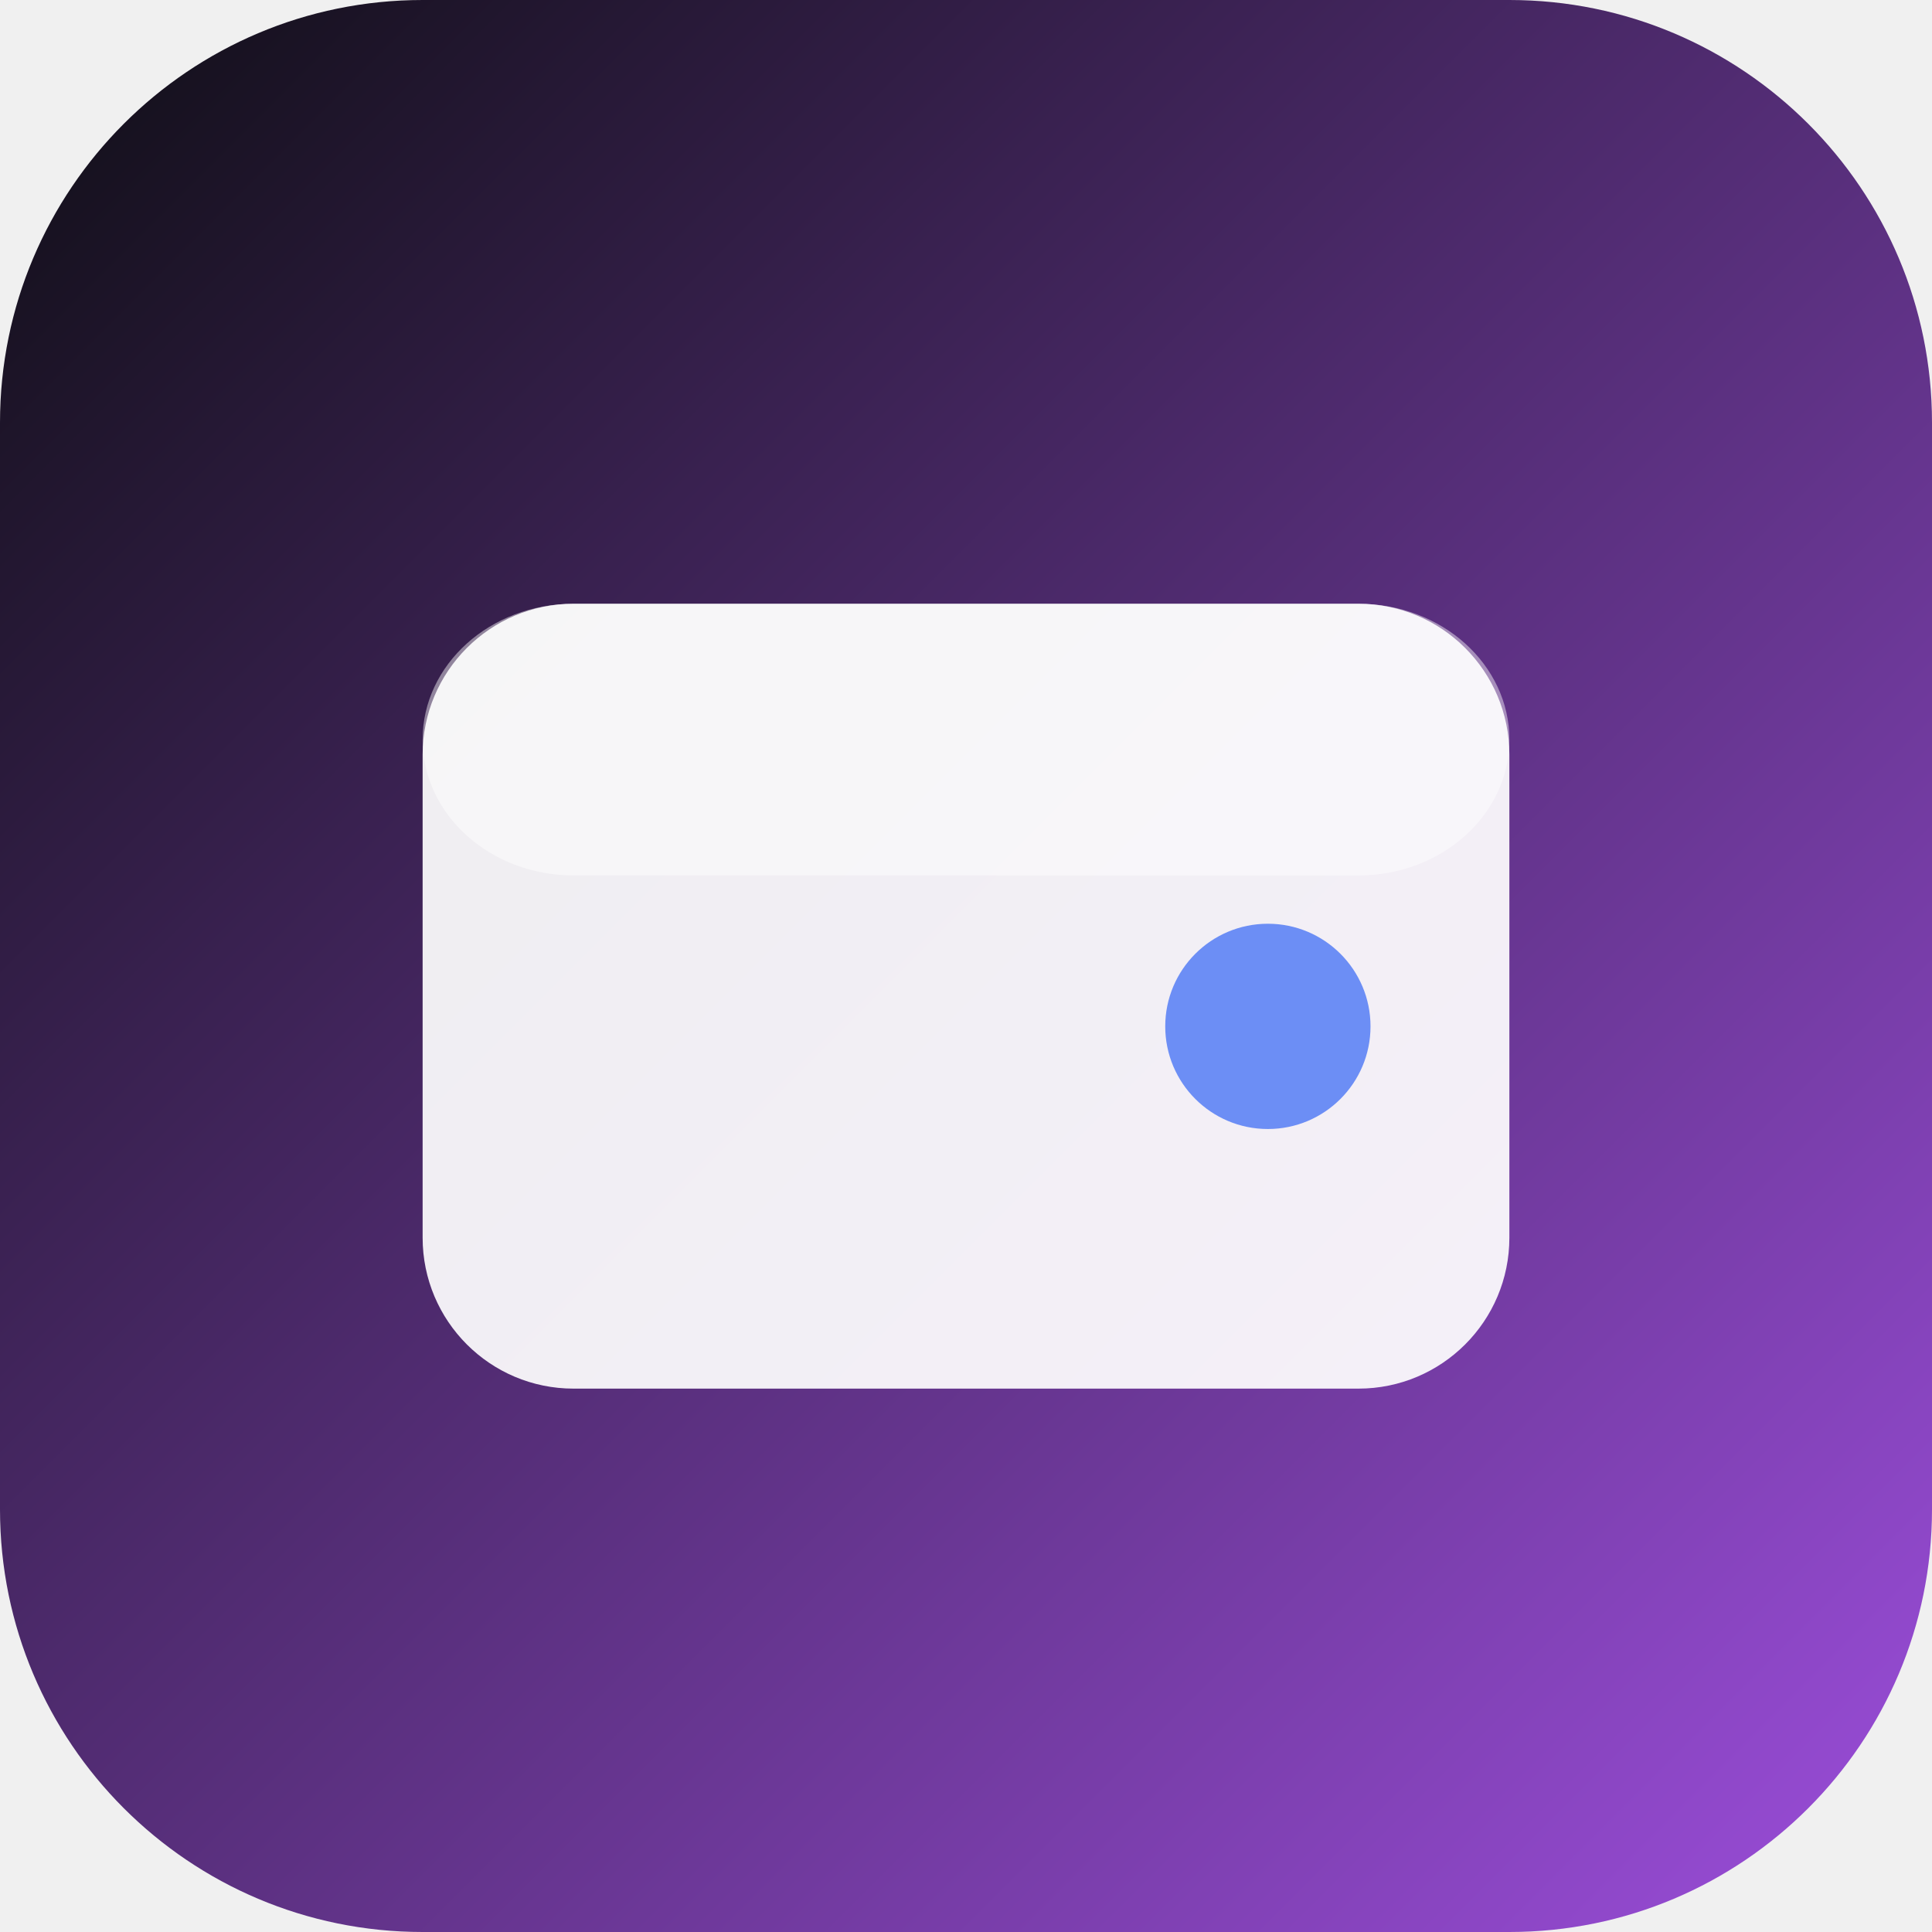
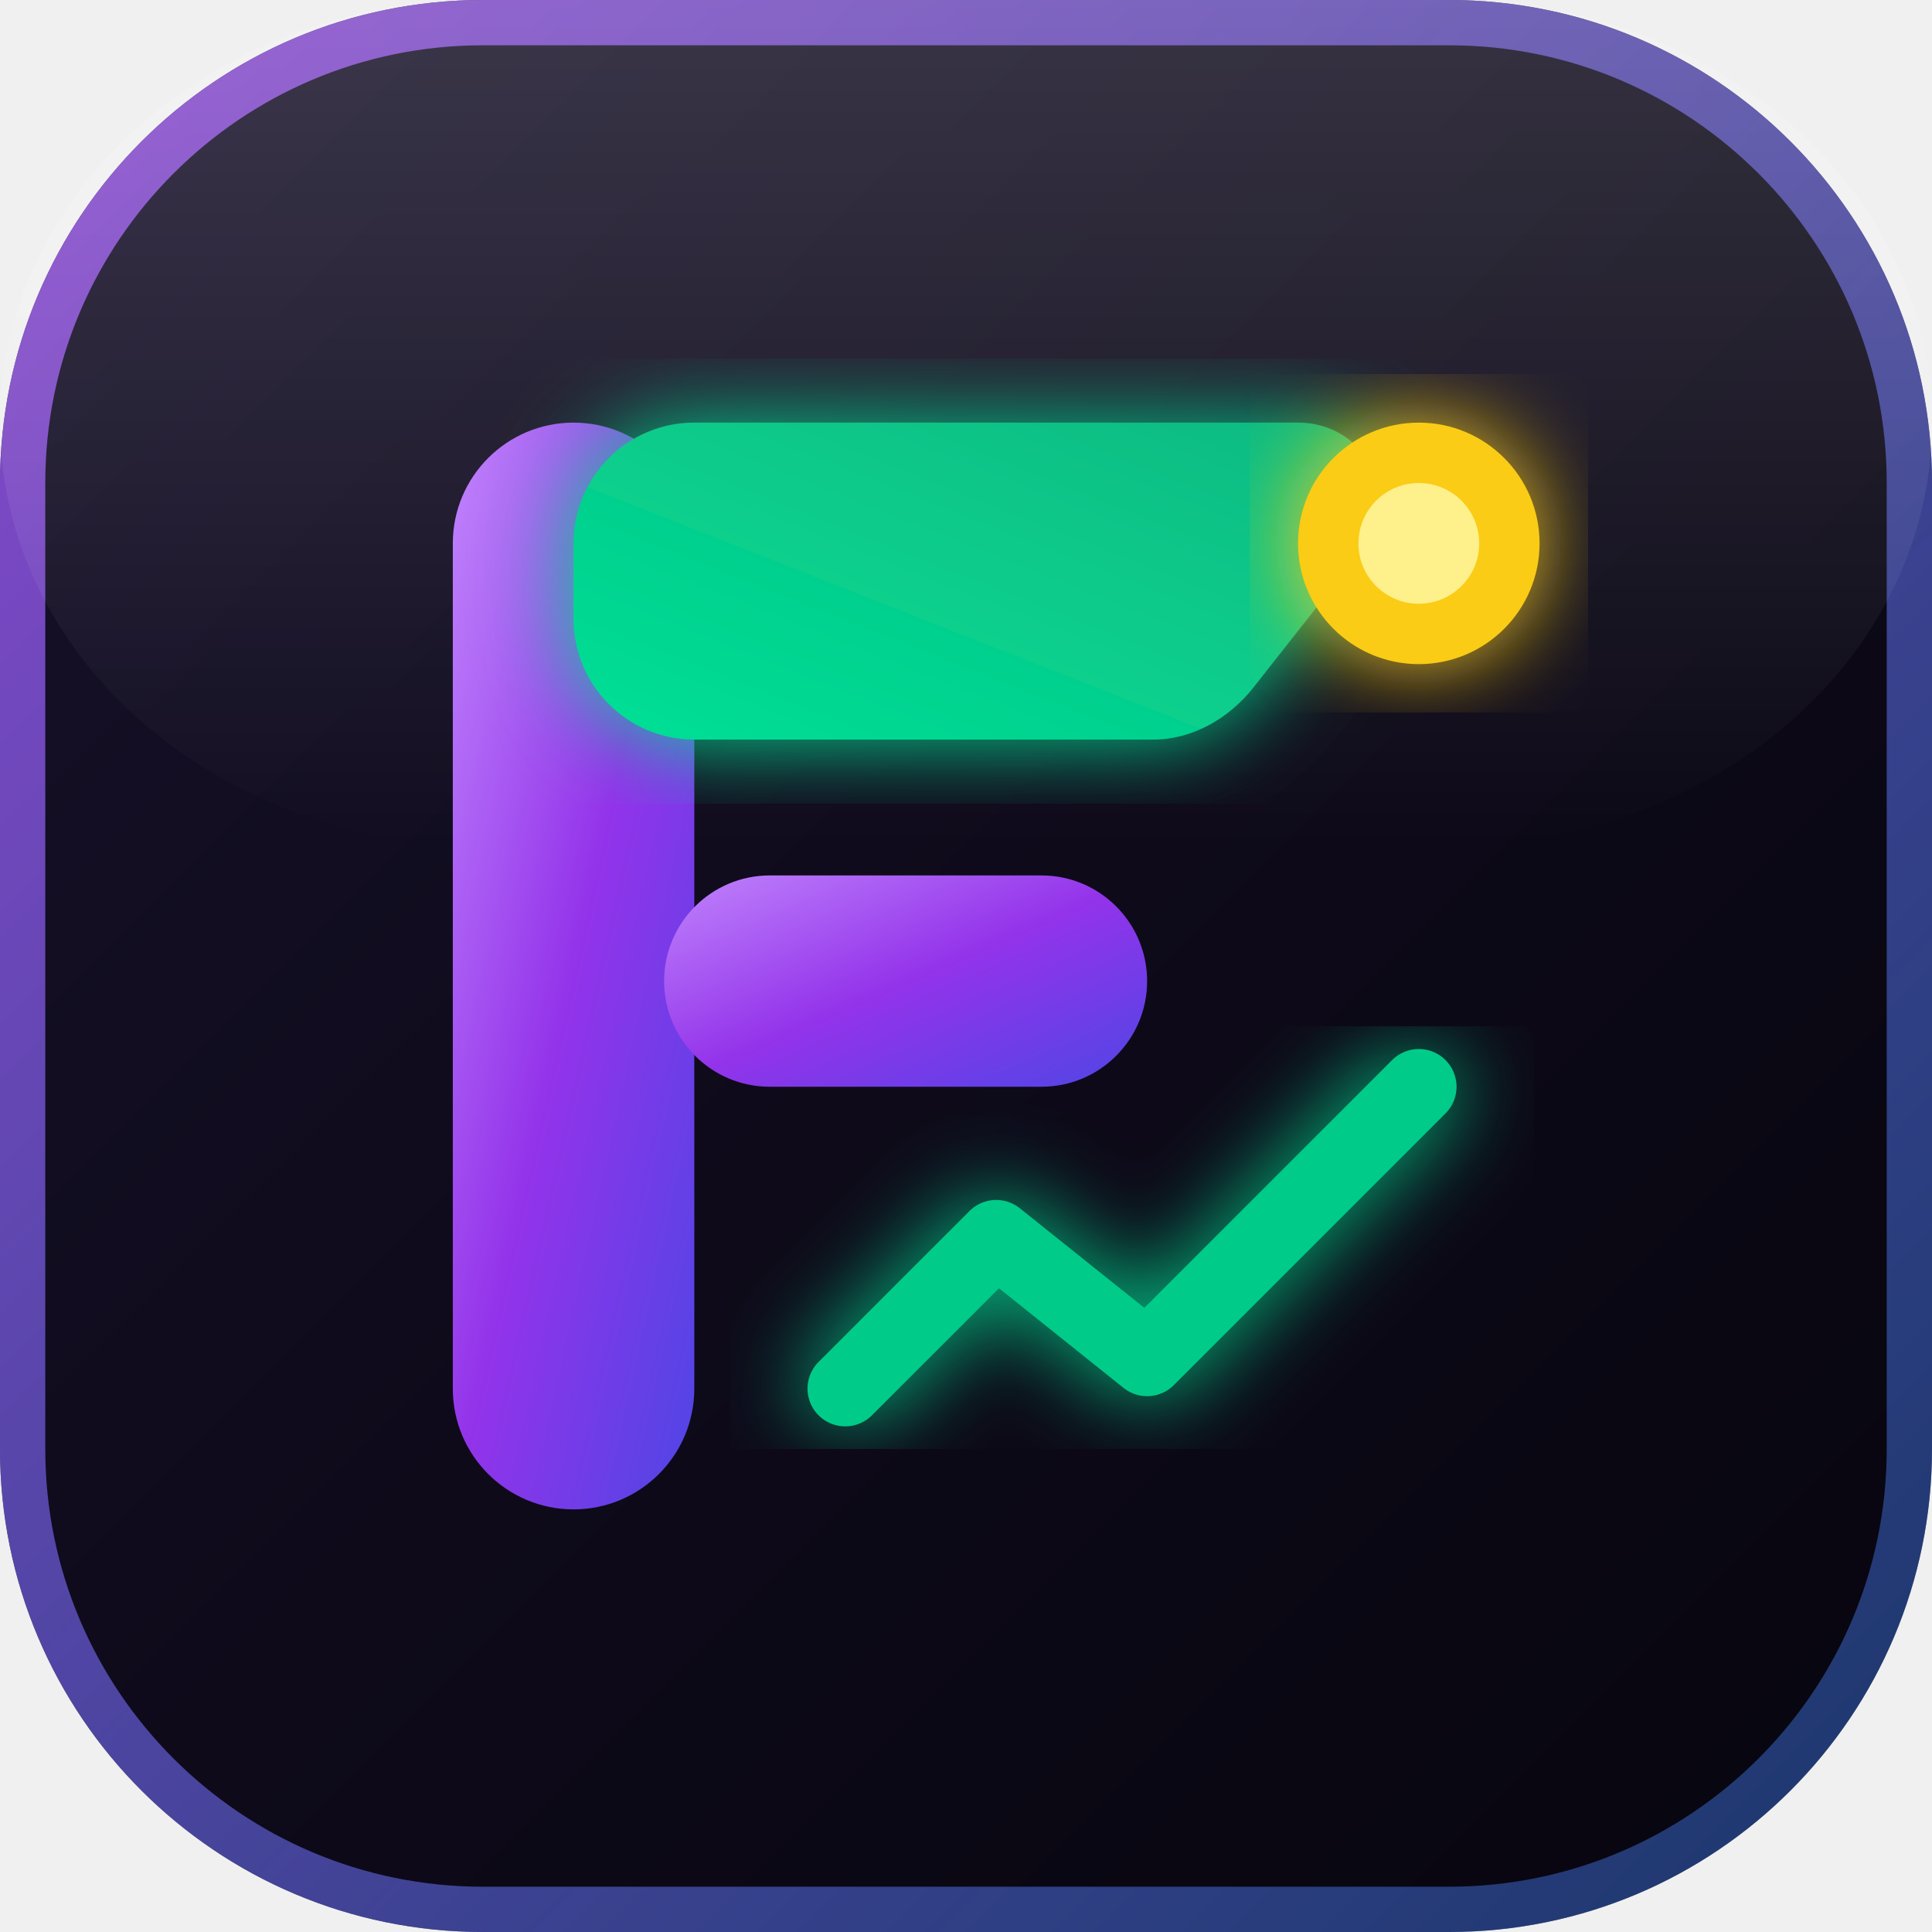
- <svg xmlns="http://www.w3.org/2000/svg" viewBox="0 0 64 64">
+ <svg xmlns="http://www.w3.org/2000/svg" viewBox="0 0 64 64" fill="none">
  <defs>
-     <linearGradient id="g" x1="0" y1="0" x2="1" y2="1">
-       <stop offset="0%" stop-color="rgb(13, 13, 18)" />
-       <stop offset="100%" stop-color="rgb(157, 78, 221)" />
+     <linearGradient id="bgGrad" x1="0%" y1="0%" x2="100%" y2="100%">
+       <stop offset="0%" stop-color="#18122B" />
+       <stop offset="50%" stop-color="#0E0A1A" />
+       <stop offset="100%" stop-color="#07050E" />
    </linearGradient>
+     <linearGradient id="fmitGrad" x1="0%" y1="0%" x2="100%" y2="100%">
+       <stop offset="0%" stop-color="#C084FC" />
+       <stop offset="50%" stop-color="#9333EA" />
+       <stop offset="100%" stop-color="#4F46E5" />
+     </linearGradient>
+     <linearGradient id="growthGrad" x1="0%" y1="100%" x2="100%" y2="0%">
+       <stop offset="0%" stop-color="#00E096" />
+       <stop offset="100%" stop-color="#10B981" />
+     </linearGradient>
+     <linearGradient id="borderGrad" x1="0%" y1="0%" x2="100%" y2="100%">
+       <stop offset="0%" stop-color="#A855F7" stop-opacity="0.8" />
+       <stop offset="100%" stop-color="#3B82F6" stop-opacity="0.4" />
+     </linearGradient>
+     <linearGradient id="topGlow" x1="0%" y1="0%" x2="0%" y2="100%">
+       <stop offset="0%" stop-color="#FFFFFF" stop-opacity="0.16" />
+       <stop offset="100%" stop-color="#FFFFFF" stop-opacity="0" />
+     </linearGradient>
+     <filter id="softGlow" x="-20%" y="-20%" width="140%" height="140%">
+       <feGaussianBlur stdDeviation="1.5" result="blur" />
+       <feComposite in="SourceGraphic" in2="blur" operator="over" />
+     </filter>
  </defs>
-   <rect width="64" height="64" rx="14" fill="url(#g)" />
-   <rect x="14" y="20" width="36" height="26" rx="5" fill="#ffffff" fill-opacity="0.92" />
-   <rect x="14" y="20" width="36" height="9" rx="5" fill="#ffffff" fill-opacity="0.45" />
-   <circle cx="42" cy="34" r="3.4" fill="rgb(108, 142, 245)" />
+   <rect width="64" height="64" rx="16" fill="url(#bgGrad)" />
+   <rect x="0.75" y="0.75" width="62.5" height="62.5" rx="15.25" stroke="url(#borderGrad)" stroke-width="1.5" />
+   <rect width="64" height="28" rx="16" fill="url(#topGlow)" />
+   <rect x="15" y="14" width="8" height="36" rx="4" fill="url(#fmitGrad)" />
+   <rect x="22" y="29" width="16" height="7" rx="3.5" fill="url(#fmitGrad)" />
+   <path d="M 19 18 C 19 15.79 20.79 14 23 14 L 43 14 C 45.2 14 46.5 16.4 45.2 18.1 L 41.5 22.8 C 40.7 23.8 39.5 24.5 38.2 24.5 L 23 24.5 C 20.79 24.5 19 22.71 19 20.5 Z" fill="url(#growthGrad)" filter="url(#softGlow)" />
+   <circle cx="47" cy="18" r="4" fill="#FACC15" filter="url(#softGlow)" />
+   <circle cx="47" cy="18" r="2" fill="#FEF08A" />
+   <path d="M 28 46 L 33 41 L 38 45 L 47 36" stroke="#00E096" stroke-width="2.5" stroke-linecap="round" stroke-linejoin="round" opacity="0.9" filter="url(#softGlow)" />
</svg>
